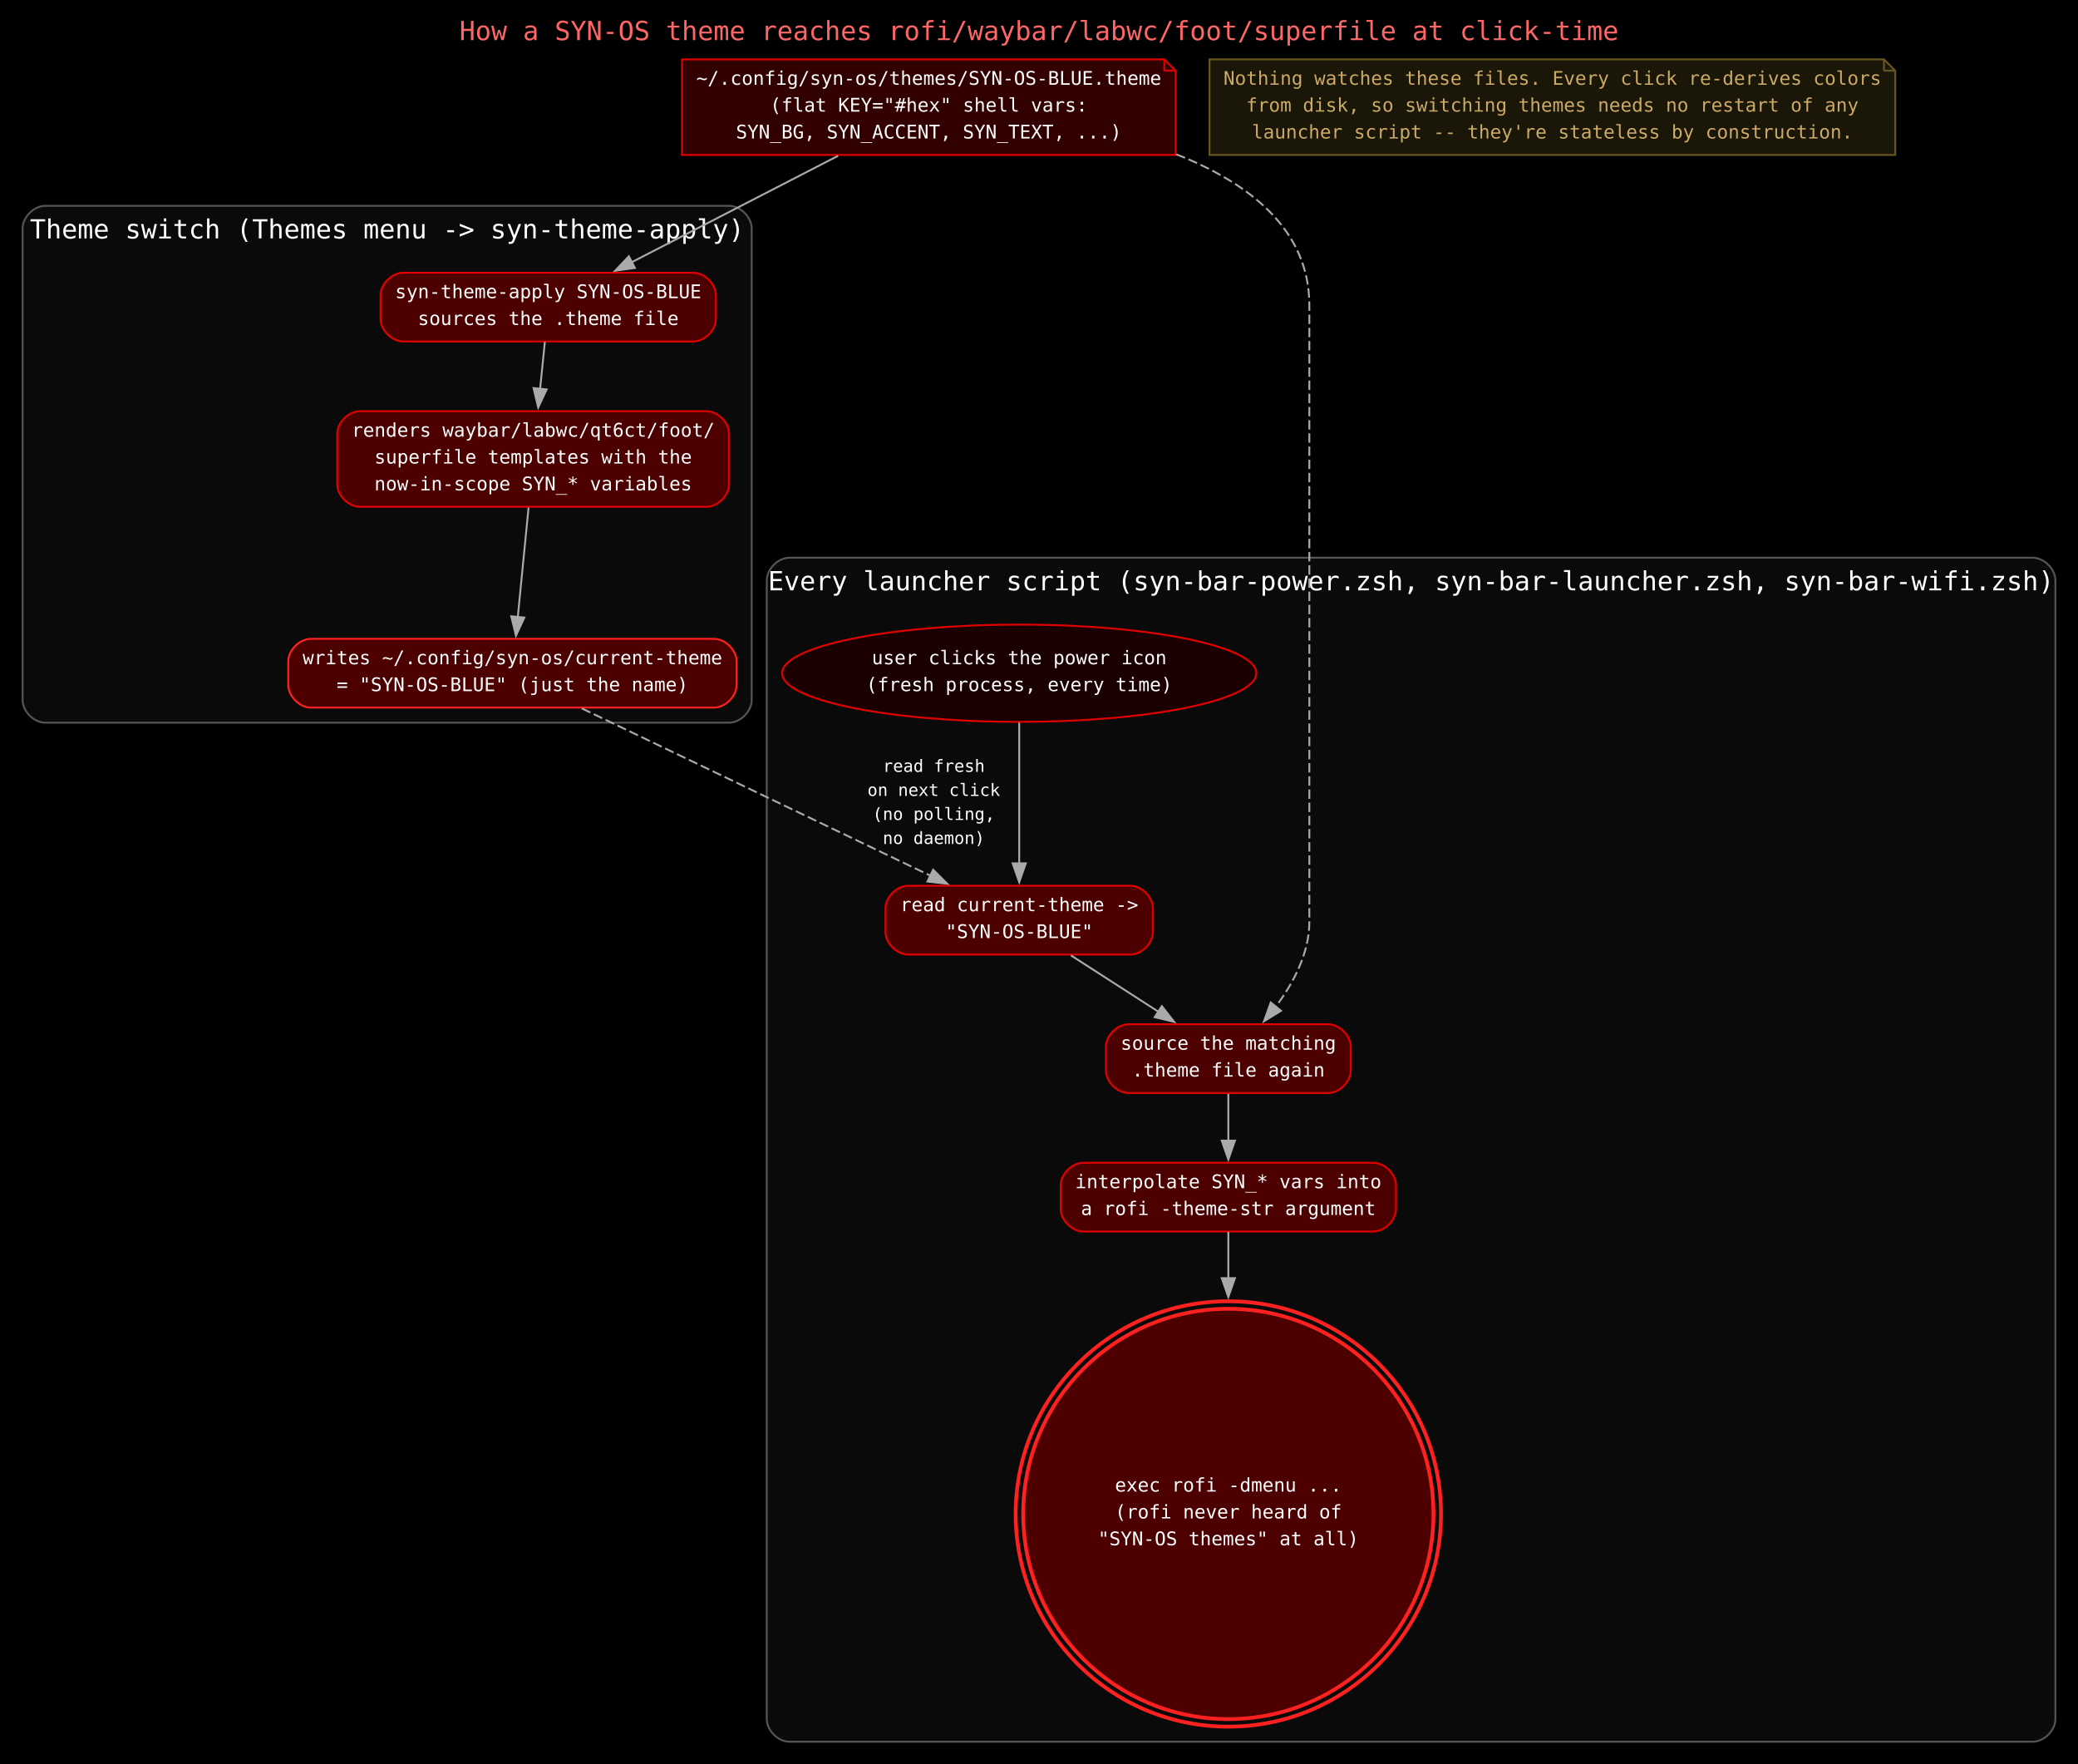
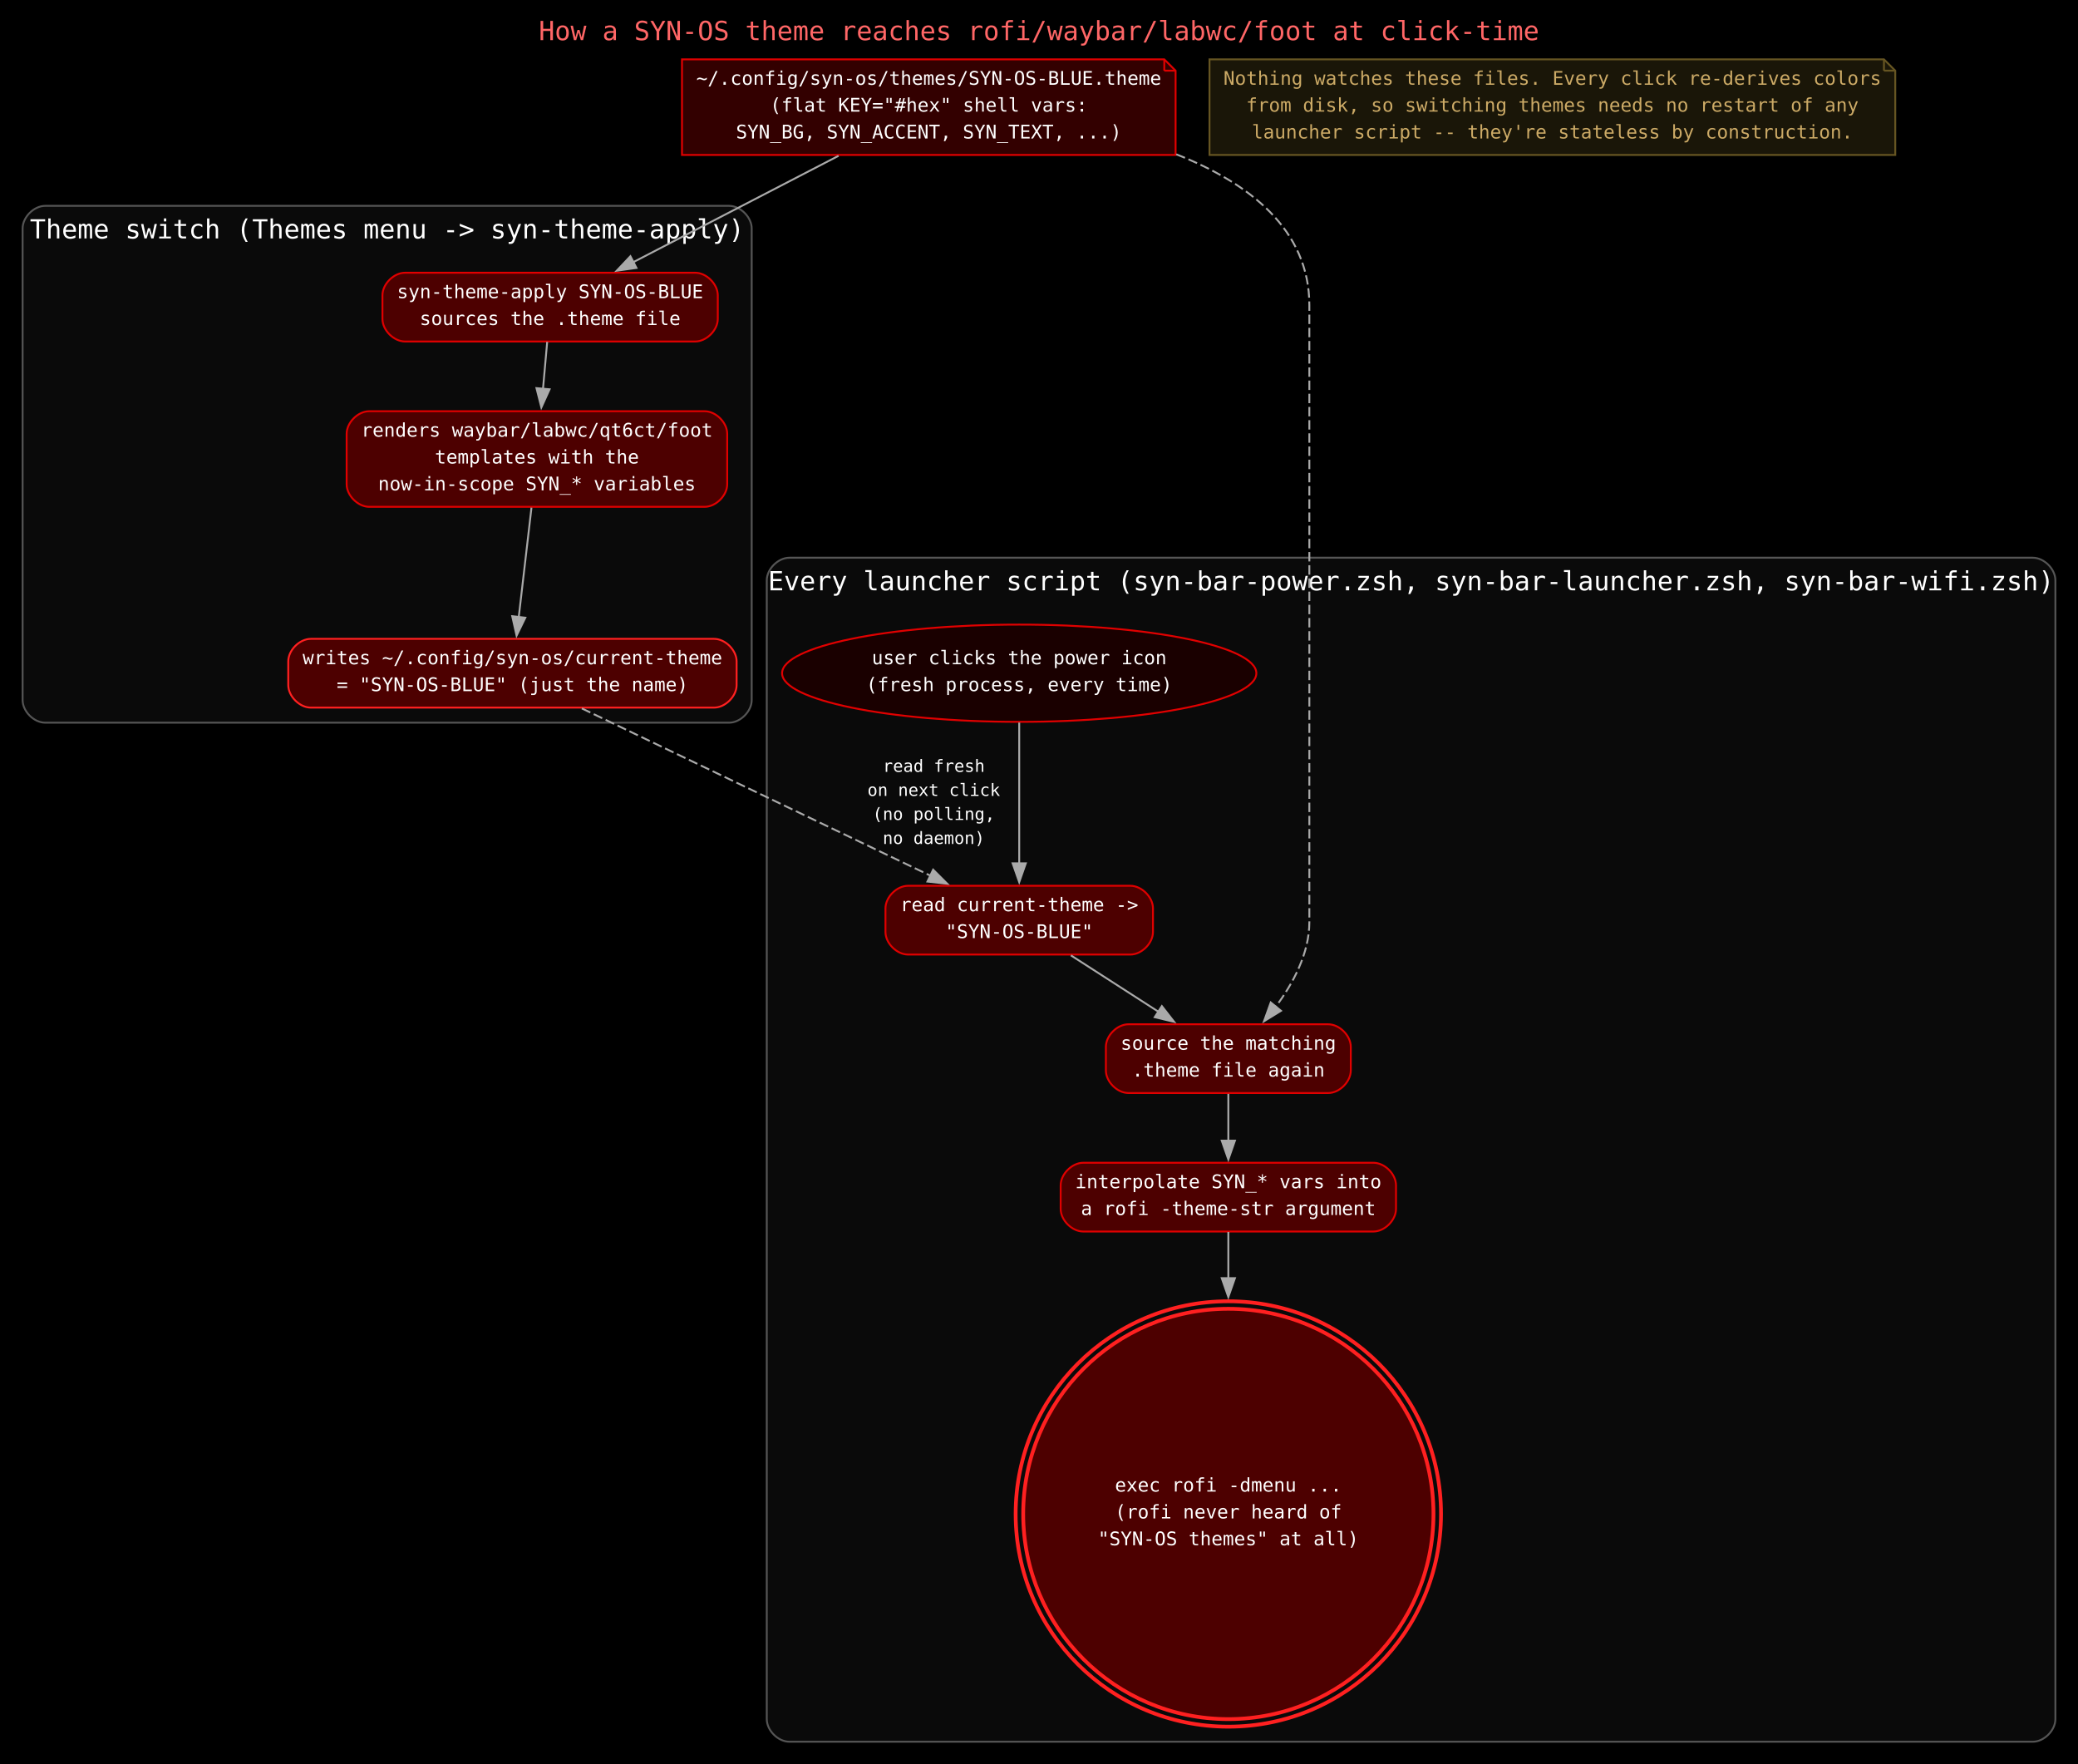
<svg xmlns="http://www.w3.org/2000/svg" width="1103pt" height="936pt" viewBox="0.00 0.00 1103.00 936.00">
  <g id="graph0" class="graph" transform="scale(1 1) rotate(0) translate(4 932.41)">
    <polygon fill="#000000" stroke="none" points="-4,4 -4,-932.41 1099,-932.41 1099,4 -4,4" />
-     <text xml:space="preserve" text-anchor="middle" x="547.5" y="-911.11" font-family="monospace" font-size="14.00" fill="#ff6666">How a SYN-OS theme reaches rofi/waybar/labwc/foot/superfile at click-time</text>
+     <text xml:space="preserve" text-anchor="middle" x="547.5" y="-911.11" font-family="monospace" font-size="14.00" fill="#ff6666">How a SYN-OS theme reaches rofi/waybar/labwc/foot at click-time</text>
    <g id="clust1" class="cluster">
      <path fill="#0a0a0a" stroke="#555555" d="M20,-548.85C20,-548.85 383,-548.85 383,-548.85 389,-548.85 395,-554.85 395,-560.85 395,-560.85 395,-811.16 395,-811.16 395,-817.16 389,-823.16 383,-823.16 383,-823.16 20,-823.16 20,-823.16 14,-823.16 8,-817.16 8,-811.16 8,-811.16 8,-560.85 8,-560.85 8,-554.85 14,-548.85 20,-548.85" />
      <text xml:space="preserve" text-anchor="middle" x="201.5" y="-805.86" font-family="monospace" font-size="14.00" fill="white">Theme switch (Themes menu -&gt; syn-theme-apply)</text>
    </g>
    <g id="clust2" class="cluster">
      <path fill="#0a0a0a" stroke="#555555" d="M415,-8C415,-8 1075,-8 1075,-8 1081,-8 1087,-14 1087,-20 1087,-20 1087,-624.41 1087,-624.41 1087,-630.41 1081,-636.41 1075,-636.41 1075,-636.41 415,-636.41 415,-636.41 409,-636.41 403,-630.41 403,-624.41 403,-624.41 403,-20 403,-20 403,-14 409,-8 415,-8" />
      <text xml:space="preserve" text-anchor="middle" x="745" y="-619.11" font-family="monospace" font-size="14.00" fill="white">Every launcher script (syn-bar-power.zsh, syn-bar-launcher.zsh, syn-bar-wifi.zsh)</text>
    </g>
    <g id="node1" class="node">
      <polygon fill="#330000" stroke="#e00000" points="614,-900.91 358,-900.91 358,-850.16 620,-850.16 620,-894.91 614,-900.91" />
      <polyline fill="none" stroke="#e00000" points="614,-900.91 614,-894.91" />
      <polyline fill="none" stroke="#e00000" points="620,-894.91 614,-894.91" />
      <text xml:space="preserve" text-anchor="middle" x="489" y="-887.41" font-family="monospace" font-size="10.00" fill="white">~/.config/syn-os/themes/SYN-OS-BLUE.theme</text>
      <text xml:space="preserve" text-anchor="middle" x="489" y="-873.16" font-family="monospace" font-size="10.00" fill="white">(flat KEY="#hex" shell vars:</text>
      <text xml:space="preserve" text-anchor="middle" x="489" y="-858.91" font-family="monospace" font-size="10.00" fill="white">SYN_BG, SYN_ACCENT, SYN_TEXT, ...)</text>
    </g>
    <g id="node2" class="node">
-       <path fill="#4d0000" stroke="#e00000" d="M364,-787.66C364,-787.66 210,-787.66 210,-787.66 204,-787.66 198,-781.66 198,-775.66 198,-775.66 198,-763.16 198,-763.16 198,-757.16 204,-751.16 210,-751.16 210,-751.16 364,-751.16 364,-751.16 370,-751.16 376,-757.16 376,-763.16 376,-763.16 376,-775.66 376,-775.66 376,-781.66 370,-787.66 364,-787.66" />
-       <text xml:space="preserve" text-anchor="middle" x="287" y="-774.16" font-family="monospace" font-size="10.00" fill="white">syn-theme-apply SYN-OS-BLUE</text>
-       <text xml:space="preserve" text-anchor="middle" x="287" y="-759.91" font-family="monospace" font-size="10.00" fill="white">sources the .theme file</text>
+       <path fill="#4d0000" stroke="#e00000" d="M365,-787.66C365,-787.66 211,-787.66 211,-787.66 205,-787.66 199,-781.66 199,-775.66 199,-775.66 199,-763.16 199,-763.16 199,-757.16 205,-751.16 211,-751.16 211,-751.16 365,-751.16 365,-751.16 371,-751.16 377,-757.16 377,-763.16 377,-763.16 377,-775.66 377,-775.66 377,-781.66 371,-787.66 365,-787.66" />
+       <text xml:space="preserve" text-anchor="middle" x="288" y="-774.16" font-family="monospace" font-size="10.00" fill="white">syn-theme-apply SYN-OS-BLUE</text>
+       <text xml:space="preserve" text-anchor="middle" x="288" y="-759.91" font-family="monospace" font-size="10.00" fill="white">sources the .theme file</text>
    </g>
    <g id="edge3" class="edge">
-       <path fill="none" stroke="#aaaaaa" d="M440.87,-849.72C407.6,-832.57 363.66,-809.92 331.26,-793.22" />
-       <polygon fill="#aaaaaa" stroke="#aaaaaa" points="333.01,-790.19 322.52,-788.72 329.8,-796.41 333.01,-790.19" />
+       <path fill="none" stroke="#aaaaaa" d="M441.11,-849.72C408,-832.57 364.28,-809.92 332.04,-793.22" />
+       <polygon fill="#aaaaaa" stroke="#aaaaaa" points="333.84,-790.21 323.35,-788.72 330.62,-796.43 333.84,-790.21" />
    </g>
    <g id="node7" class="node">
      <path fill="#4d0000" stroke="#e00000" d="M701,-388.79C701,-388.79 595,-388.79 595,-388.79 589,-388.79 583,-382.79 583,-376.79 583,-376.79 583,-364.29 583,-364.29 583,-358.29 589,-352.29 595,-352.29 595,-352.29 701,-352.29 701,-352.29 707,-352.29 713,-358.29 713,-364.29 713,-364.29 713,-376.79 713,-376.79 713,-382.79 707,-388.79 701,-388.79" />
      <text xml:space="preserve" text-anchor="middle" x="648" y="-375.29" font-family="monospace" font-size="10.00" fill="white">source the matching</text>
      <text xml:space="preserve" text-anchor="middle" x="648" y="-361.04" font-family="monospace" font-size="10.00" fill="white">.theme file again</text>
    </g>
    <g id="edge9" class="edge">
      <path fill="none" stroke="#aaaaaa" stroke-dasharray="5,2" d="M620.35,-850.52C658.93,-835.36 691,-810.65 691,-770.41 691,-770.41 691,-770.41 691,-443.04 691,-426.49 682.43,-410.47 672.95,-397.8" />
      <polygon fill="#aaaaaa" stroke="#aaaaaa" points="675.95,-395.95 666.94,-390.39 670.52,-400.36 675.95,-395.95" />
    </g>
    <g id="node3" class="node">
-       <path fill="#4d0000" stroke="#e00000" d="M371,-714.16C371,-714.16 187,-714.16 187,-714.16 181,-714.16 175,-708.16 175,-702.16 175,-702.16 175,-675.41 175,-675.41 175,-669.41 181,-663.41 187,-663.41 187,-663.41 371,-663.41 371,-663.41 377,-663.41 383,-669.41 383,-675.41 383,-675.41 383,-702.16 383,-702.16 383,-708.16 377,-714.16 371,-714.16" />
-       <text xml:space="preserve" text-anchor="middle" x="279" y="-700.66" font-family="monospace" font-size="10.00" fill="white">renders waybar/labwc/qt6ct/foot/</text>
-       <text xml:space="preserve" text-anchor="middle" x="279" y="-686.41" font-family="monospace" font-size="10.00" fill="white">superfile templates with the</text>
-       <text xml:space="preserve" text-anchor="middle" x="279" y="-672.16" font-family="monospace" font-size="10.00" fill="white">now-in-scope SYN_* variables</text>
+       <path fill="#4d0000" stroke="#e00000" d="M370,-714.16C370,-714.16 192,-714.16 192,-714.16 186,-714.16 180,-708.16 180,-702.16 180,-702.16 180,-675.41 180,-675.41 180,-669.41 186,-663.41 192,-663.41 192,-663.41 370,-663.41 370,-663.41 376,-663.41 382,-669.41 382,-675.41 382,-675.41 382,-702.16 382,-702.16 382,-708.16 376,-714.16 370,-714.16" />
+       <text xml:space="preserve" text-anchor="middle" x="281" y="-700.66" font-family="monospace" font-size="10.00" fill="white">renders waybar/labwc/qt6ct/foot</text>
+       <text xml:space="preserve" text-anchor="middle" x="281" y="-686.41" font-family="monospace" font-size="10.00" fill="white">templates with the</text>
+       <text xml:space="preserve" text-anchor="middle" x="281" y="-672.16" font-family="monospace" font-size="10.00" fill="white">now-in-scope SYN_* variables</text>
    </g>
    <g id="edge1" class="edge">
-       <path fill="none" stroke="#aaaaaa" d="M285.22,-750.96C284.47,-743.53 283.56,-734.59 282.67,-725.85" />
-       <polygon fill="#aaaaaa" stroke="#aaaaaa" points="286.18,-725.74 281.68,-716.15 279.21,-726.45 286.18,-725.74" />
+       <path fill="none" stroke="#aaaaaa" d="M286.45,-750.96C285.79,-743.53 284.99,-734.59 284.21,-725.85" />
+       <polygon fill="#aaaaaa" stroke="#aaaaaa" points="287.72,-725.8 283.35,-716.15 280.75,-726.42 287.72,-725.8" />
    </g>
    <g id="node4" class="node">
      <path fill="#4d0000" stroke="#ff2020" d="M375,-593.35C375,-593.35 161,-593.35 161,-593.35 155,-593.35 149,-587.35 149,-581.35 149,-581.35 149,-568.85 149,-568.85 149,-562.85 155,-556.85 161,-556.85 161,-556.85 375,-556.85 375,-556.85 381,-556.85 387,-562.85 387,-568.85 387,-568.85 387,-581.35 387,-581.35 387,-587.35 381,-593.35 375,-593.35" />
      <text xml:space="preserve" text-anchor="middle" x="268" y="-579.85" font-family="monospace" font-size="10.00" fill="white">writes ~/.config/syn-os/current-theme</text>
      <text xml:space="preserve" text-anchor="middle" x="268" y="-565.6" font-family="monospace" font-size="10.00" fill="white">= "SYN-OS-BLUE" (just the name)</text>
    </g>
    <g id="edge2" class="edge">
-       <path fill="none" stroke="#aaaaaa" d="M276.56,-663C274.86,-645.79 272.6,-622.81 270.83,-604.8" />
-       <polygon fill="#aaaaaa" stroke="#aaaaaa" points="274.33,-604.65 269.87,-595.04 267.36,-605.33 274.33,-604.65" />
+       <path fill="none" stroke="#aaaaaa" d="M278.11,-663C276.11,-645.79 273.44,-622.81 271.34,-604.8" />
+       <polygon fill="#aaaaaa" stroke="#aaaaaa" points="274.84,-604.57 270.2,-595.04 267.88,-605.37 274.84,-604.57" />
    </g>
    <g id="node6" class="node">
      <path fill="#4d0000" stroke="#e00000" d="M596,-462.29C596,-462.29 478,-462.29 478,-462.29 472,-462.29 466,-456.29 466,-450.29 466,-450.29 466,-437.79 466,-437.79 466,-431.79 472,-425.79 478,-425.79 478,-425.79 596,-425.79 596,-425.79 602,-425.79 608,-431.79 608,-437.79 608,-437.79 608,-450.29 608,-450.29 608,-456.29 602,-462.29 596,-462.29" />
      <text xml:space="preserve" text-anchor="middle" x="537" y="-448.79" font-family="monospace" font-size="10.00" fill="white">read current-theme -&gt;</text>
      <text xml:space="preserve" text-anchor="middle" x="537" y="-434.54" font-family="monospace" font-size="10.00" fill="white">"SYN-OS-BLUE"</text>
    </g>
    <g id="edge8" class="edge">
      <path fill="none" stroke="#aaaaaa" stroke-dasharray="5,2" d="M304.84,-556.42C353,-533.32 437.4,-492.82 490.08,-467.55" />
      <polygon fill="#aaaaaa" stroke="#aaaaaa" points="491.31,-470.84 498.81,-463.36 488.28,-464.53 491.31,-470.84" />
      <text xml:space="preserve" text-anchor="middle" x="491.64" y="-522.74" font-family="monospace" font-size="9.00" fill="white">read fresh</text>
      <text xml:space="preserve" text-anchor="middle" x="491.64" y="-509.99" font-family="monospace" font-size="9.00" fill="white">on next click</text>
      <text xml:space="preserve" text-anchor="middle" x="491.64" y="-497.24" font-family="monospace" font-size="9.00" fill="white">(no polling,</text>
      <text xml:space="preserve" text-anchor="middle" x="491.64" y="-484.49" font-family="monospace" font-size="9.00" fill="white">no daemon)</text>
    </g>
    <g id="node5" class="node">
      <ellipse fill="#1a0000" stroke="#e00000" cx="537" cy="-575.1" rx="125.87" ry="25.81" />
      <text xml:space="preserve" text-anchor="middle" x="537" y="-579.85" font-family="monospace" font-size="10.00" fill="white">user clicks the power icon</text>
      <text xml:space="preserve" text-anchor="middle" x="537" y="-565.6" font-family="monospace" font-size="10.00" fill="white">(fresh process, every time)</text>
    </g>
    <g id="edge4" class="edge">
      <path fill="none" stroke="#aaaaaa" d="M537,-548.91C537,-527.39 537,-496.44 537,-473.93" />
      <polygon fill="#aaaaaa" stroke="#aaaaaa" points="540.5,-474.22 537,-464.22 533.5,-474.22 540.5,-474.22" />
    </g>
    <g id="edge5" class="edge">
      <path fill="none" stroke="#aaaaaa" d="M564.44,-425.36C578.45,-416.34 595.69,-405.23 610.87,-395.46" />
      <polygon fill="#aaaaaa" stroke="#aaaaaa" points="612.71,-398.43 619.22,-390.08 608.92,-392.55 612.71,-398.43" />
    </g>
    <g id="node8" class="node">
      <path fill="#4d0000" stroke="#e00000" d="M725,-315.29C725,-315.29 571,-315.29 571,-315.29 565,-315.29 559,-309.29 559,-303.29 559,-303.29 559,-290.79 559,-290.79 559,-284.79 565,-278.79 571,-278.79 571,-278.79 725,-278.79 725,-278.79 731,-278.79 737,-284.79 737,-290.79 737,-290.79 737,-303.29 737,-303.29 737,-309.29 731,-315.29 725,-315.29" />
      <text xml:space="preserve" text-anchor="middle" x="648" y="-301.79" font-family="monospace" font-size="10.00" fill="white">interpolate SYN_* vars into</text>
      <text xml:space="preserve" text-anchor="middle" x="648" y="-287.54" font-family="monospace" font-size="10.00" fill="white">a rofi -theme-str argument</text>
    </g>
    <g id="edge6" class="edge">
      <path fill="none" stroke="#aaaaaa" d="M648,-351.86C648,-344.33 648,-335.35 648,-326.89" />
      <polygon fill="#aaaaaa" stroke="#aaaaaa" points="651.5,-327.02 648,-317.02 644.5,-327.02 651.5,-327.02" />
    </g>
    <g id="node9" class="node">
      <ellipse fill="#4d0000" stroke="#ff2020" stroke-width="2" cx="648" cy="-128.89" rx="108.89" ry="108.89" />
      <ellipse fill="none" stroke="#ff2020" stroke-width="2" cx="648" cy="-128.89" rx="112.89" ry="112.89" />
      <text xml:space="preserve" text-anchor="middle" x="648" y="-140.77" font-family="monospace" font-size="10.00" fill="white">exec rofi -dmenu ...</text>
      <text xml:space="preserve" text-anchor="middle" x="648" y="-126.52" font-family="monospace" font-size="10.00" fill="white">(rofi never heard of</text>
      <text xml:space="preserve" text-anchor="middle" x="648" y="-112.27" font-family="monospace" font-size="10.00" fill="white">"SYN-OS themes" at all)</text>
    </g>
    <g id="edge7" class="edge">
      <path fill="none" stroke="#aaaaaa" d="M648,-278.57C648,-271.75 648,-263.3 648,-253.92" />
      <polygon fill="#aaaaaa" stroke="#aaaaaa" points="651.5,-254.04 648,-244.04 644.5,-254.04 651.5,-254.04" />
    </g>
    <g id="node10" class="node">
      <polygon fill="#1a1608" stroke="#665522" points="996,-900.91 638,-900.91 638,-850.16 1002,-850.16 1002,-894.91 996,-900.91" />
      <polyline fill="none" stroke="#665522" points="996,-900.91 996,-894.91" />
      <polyline fill="none" stroke="#665522" points="1002,-894.91 996,-894.91" />
      <text xml:space="preserve" text-anchor="middle" x="820" y="-887.41" font-family="monospace" font-size="10.00" fill="#ccaa66">Nothing watches these files. Every click re-derives colors</text>
      <text xml:space="preserve" text-anchor="middle" x="820" y="-873.16" font-family="monospace" font-size="10.00" fill="#ccaa66">from disk, so switching themes needs no restart of any</text>
      <text xml:space="preserve" text-anchor="middle" x="820" y="-858.91" font-family="monospace" font-size="10.00" fill="#ccaa66">launcher script -- they're stateless by construction.</text>
    </g>
  </g>
</svg>
